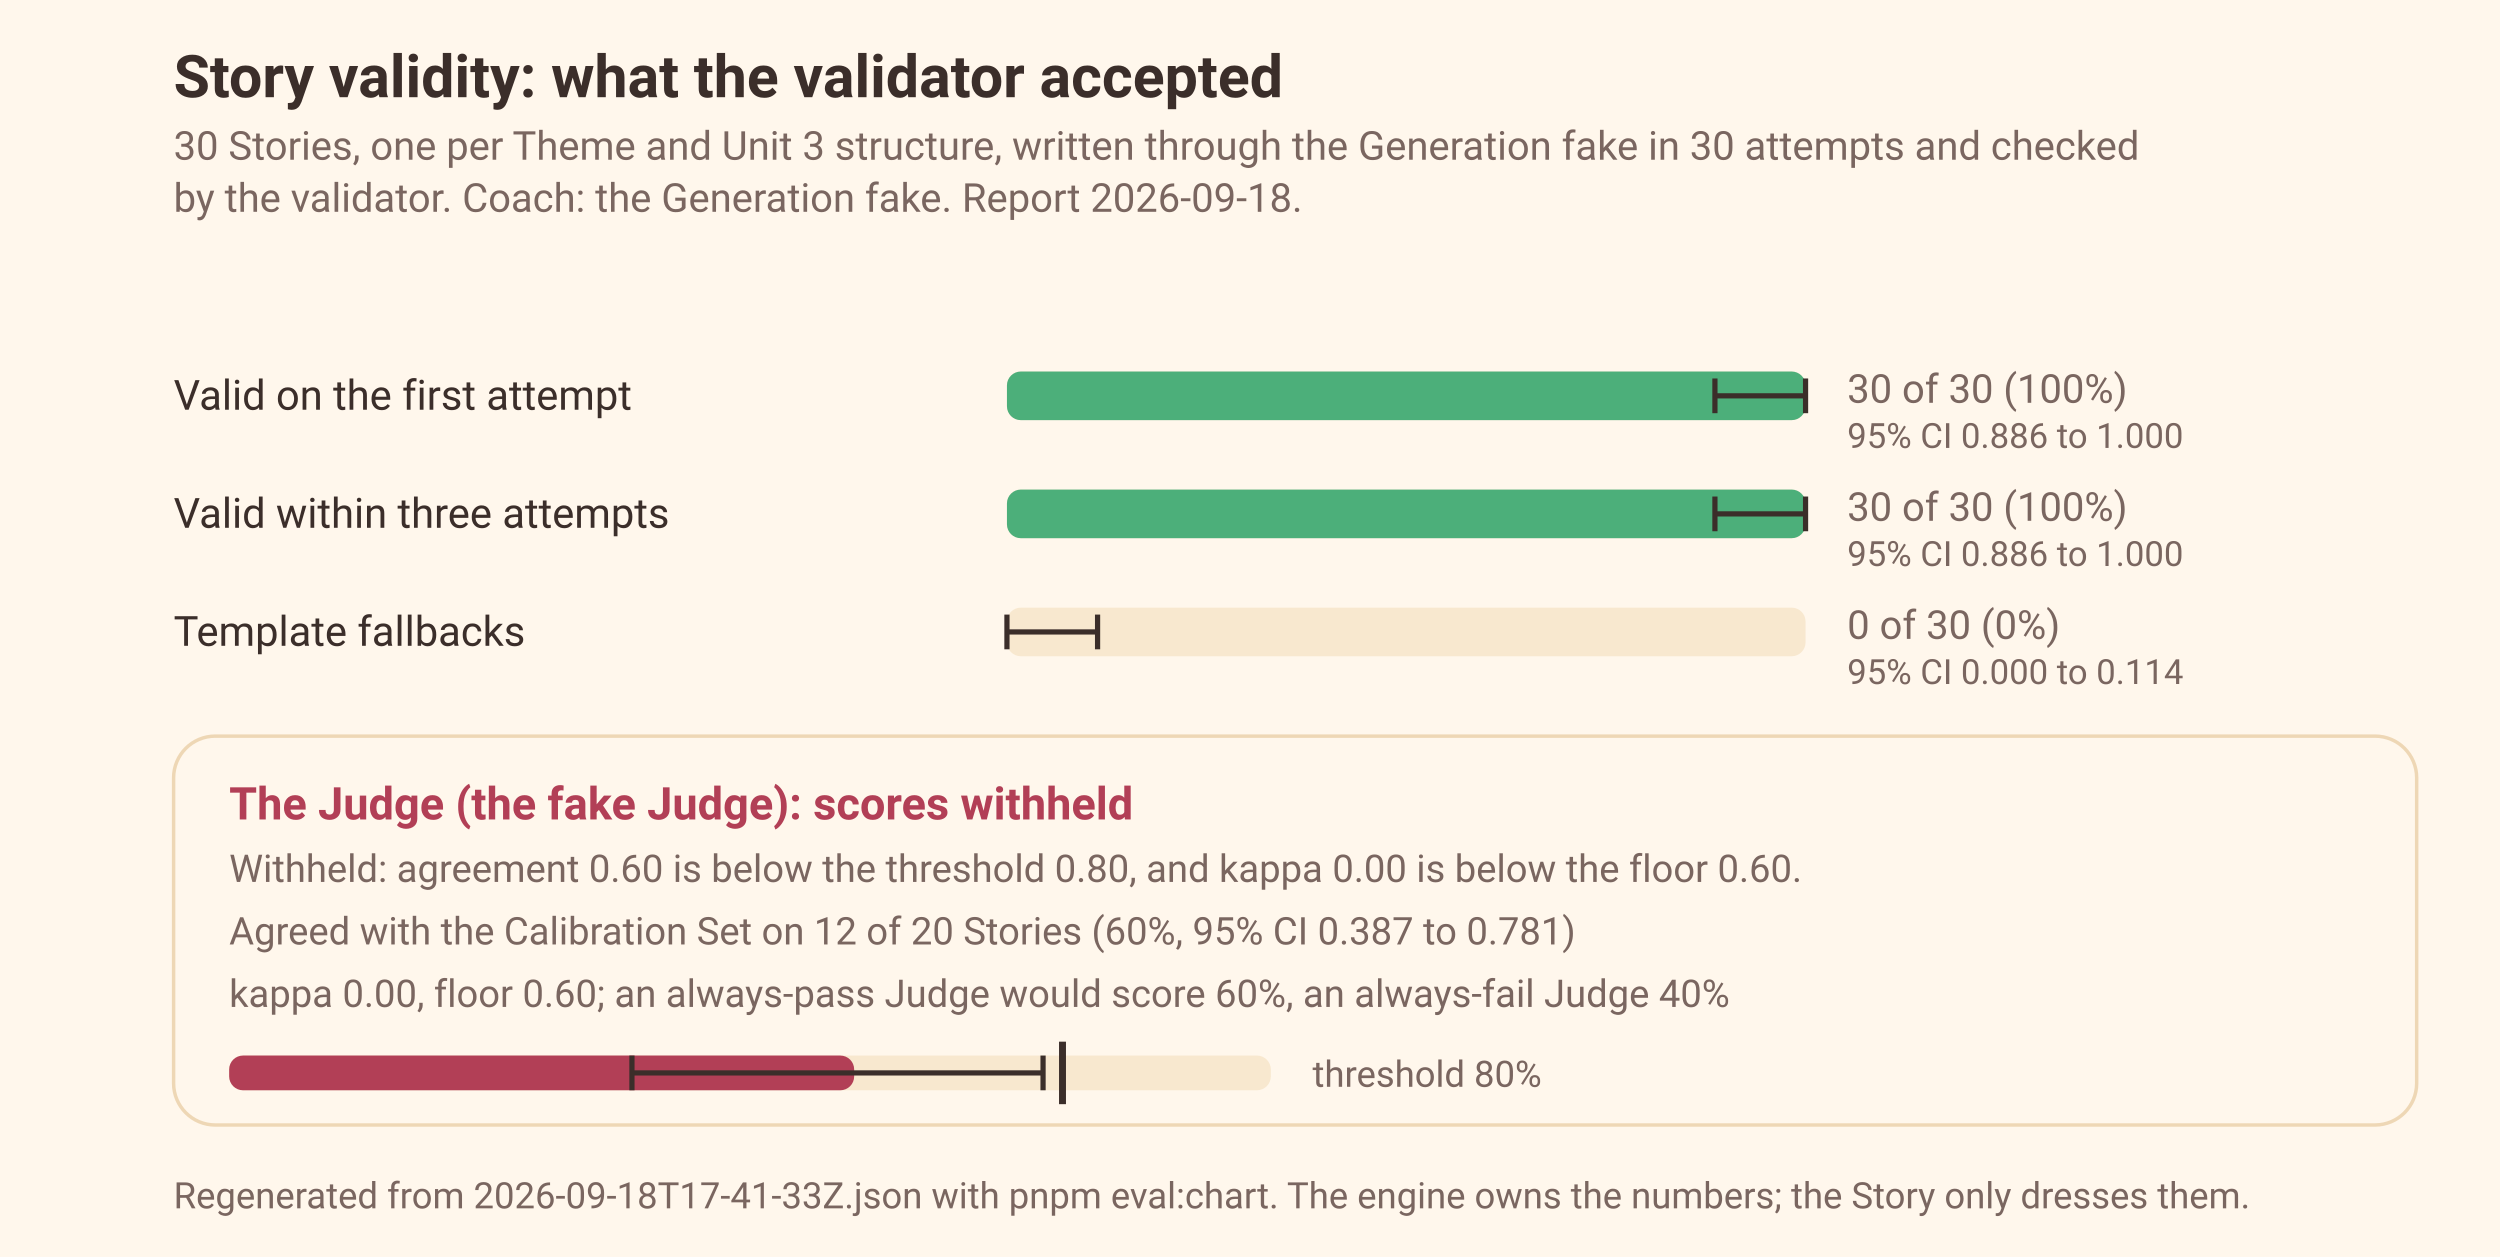
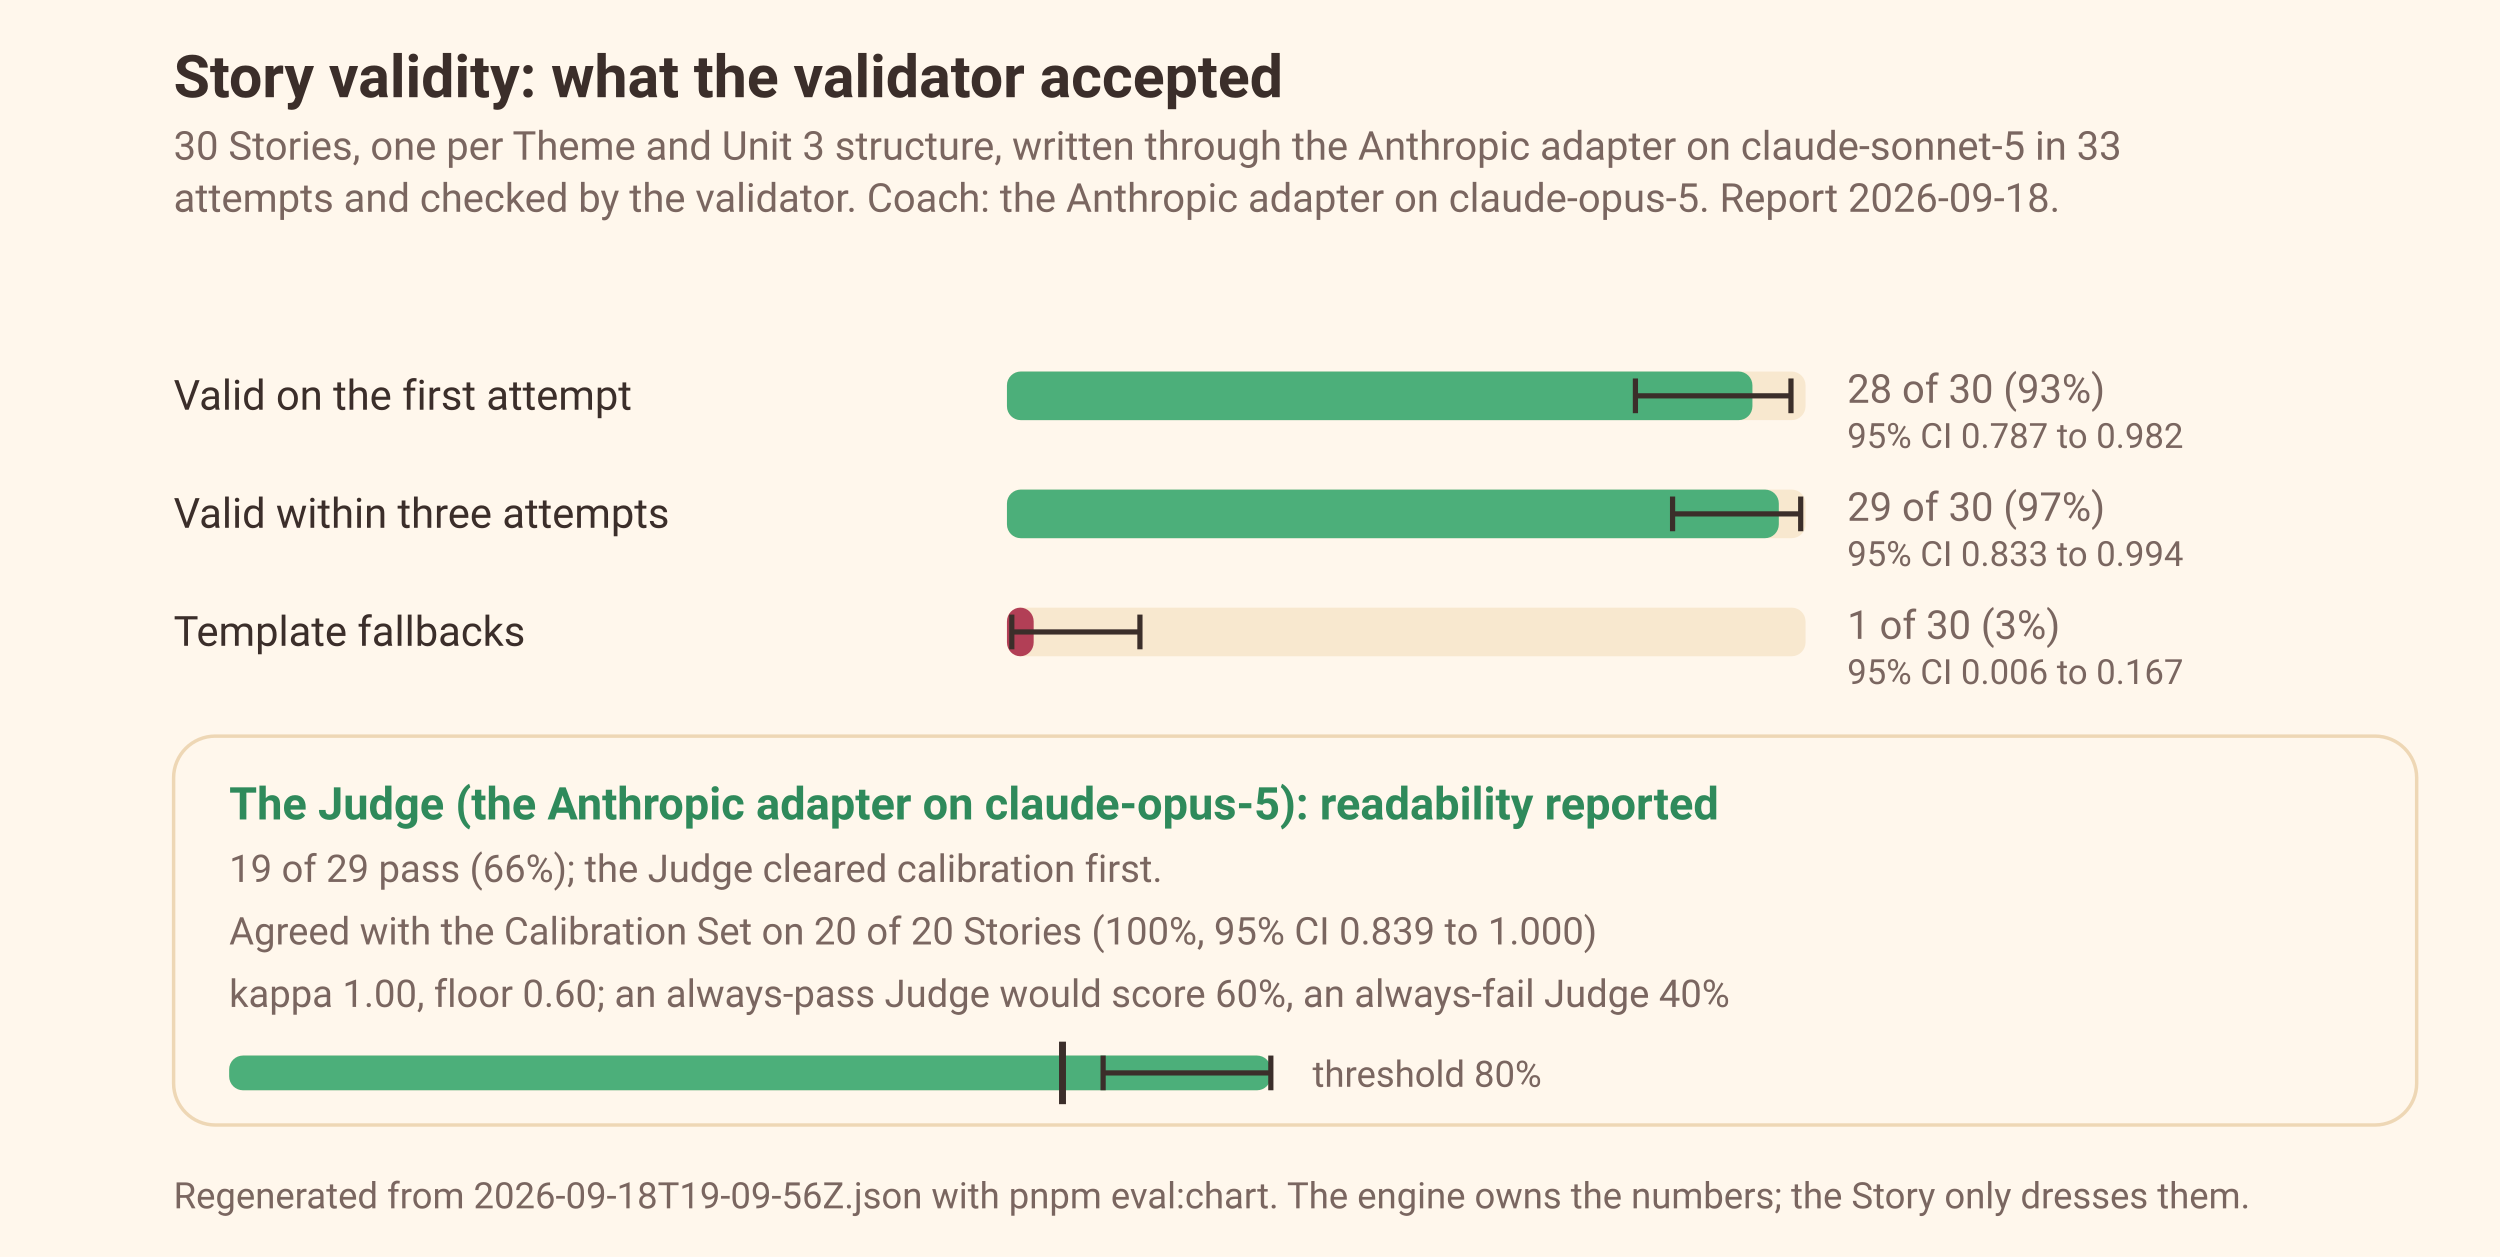
- <svg xmlns="http://www.w3.org/2000/svg" width="720" height="362" viewBox="0 0 720 362" font-family="ui-sans-serif, system-ui, -apple-system, 'Segoe UI', Roboto, sans-serif" role="img" aria-label="Stories validity: 30 of 30 valid on the first attempt, 0 template fallbacks, and the Judge's calibration gate">
+ <svg xmlns="http://www.w3.org/2000/svg" width="720" height="362" viewBox="0 0 720 362" font-family="ui-sans-serif, system-ui, -apple-system, 'Segoe UI', Roboto, sans-serif" role="img" aria-label="Stories validity: 28 of 30 valid on the first attempt, 1 template fallbacks, and the Judge's calibration gate">
  <rect width="720" height="362" fill="#FFF7EC" />
  <text x="50" y="28" font-size="17" font-weight="600" fill="#3B2E2A">Story validity: what the validator accepted</text>
-   <text x="50" y="46" font-size="11.5" fill="#7A6660">30 Stories, one per Theme and Unit 3 structure, written through the Generation fake in 30 attempts and checked</text>
-   <text x="50" y="61" font-size="11.5" fill="#7A6660">by the validator. Coach: the Generation fake. Report 2026-09-18.</text>
+   <text x="50" y="46" font-size="11.5" fill="#7A6660">30 Stories, one per Theme and Unit 3 structure, written through the Anthropic adapter on claude-sonnet-5 in 33</text>
+   <text x="50" y="61" font-size="11.5" fill="#7A6660">attempts and checked by the validator. Coach: the Anthropic adapter on claude-opus-5. Report 2026-09-18.</text>
  <text x="50.0" y="118.0" font-size="12" fill="#3B2E2A">Valid on the first attempt</text>
  <rect x="290.0" y="107.0" width="230.0" height="14" rx="4" fill="#F8E8CF" />
-   <rect x="290.0" y="107.0" width="230.0" height="14" rx="4" fill="#4CAF7A" />
+   <rect x="290.0" y="107.0" width="214.7" height="14" rx="4" fill="#4CAF7A" />
  <g data-mark="interval">
-     <line x1="493.9" x2="520.0" y1="114.0" y2="114.0" stroke="#3B2E2A" stroke-width="1.5" />
-     <line x1="493.9" x2="493.9" y1="109.0" y2="119.0" stroke="#3B2E2A" stroke-width="1.5" />
-     <line x1="520.0" x2="520.0" y1="109.0" y2="119.0" stroke="#3B2E2A" stroke-width="1.5" />
+     <line x1="471.0" x2="515.8" y1="114.0" y2="114.0" stroke="#3B2E2A" stroke-width="1.5" />
+     <line x1="471.0" x2="471.0" y1="109.0" y2="119.0" stroke="#3B2E2A" stroke-width="1.5" />
+     <line x1="515.8" x2="515.8" y1="109.0" y2="119.0" stroke="#3B2E2A" stroke-width="1.5" />
  </g>
-   <text x="532.0" y="116.0" font-size="11.5" fill="#7A6660">30 of 30 (100%)</text>
-   <text x="532.0" y="129.0" font-size="10" fill="#7A6660">95% CI 0.886 to 1.000</text>
+   <text x="532.0" y="116.0" font-size="11.5" fill="#7A6660">28 of 30 (93%)</text>
+   <text x="532.0" y="129.0" font-size="10" fill="#7A6660">95% CI 0.787 to 0.982</text>
  <text x="50.0" y="152.0" font-size="12" fill="#3B2E2A">Valid within three attempts</text>
  <rect x="290.0" y="141.0" width="230.0" height="14" rx="4" fill="#F8E8CF" />
-   <rect x="290.0" y="141.0" width="230.0" height="14" rx="4" fill="#4CAF7A" />
+   <rect x="290.0" y="141.0" width="222.3" height="14" rx="4" fill="#4CAF7A" />
  <g data-mark="interval">
-     <line x1="493.9" x2="520.0" y1="148.0" y2="148.0" stroke="#3B2E2A" stroke-width="1.5" />
-     <line x1="493.9" x2="493.9" y1="143.0" y2="153.0" stroke="#3B2E2A" stroke-width="1.5" />
-     <line x1="520.0" x2="520.0" y1="143.0" y2="153.0" stroke="#3B2E2A" stroke-width="1.5" />
+     <line x1="481.7" x2="518.6" y1="148.0" y2="148.0" stroke="#3B2E2A" stroke-width="1.5" />
+     <line x1="481.7" x2="481.7" y1="143.0" y2="153.0" stroke="#3B2E2A" stroke-width="1.5" />
+     <line x1="518.6" x2="518.6" y1="143.0" y2="153.0" stroke="#3B2E2A" stroke-width="1.5" />
  </g>
-   <text x="532.0" y="150.0" font-size="11.5" fill="#7A6660">30 of 30 (100%)</text>
-   <text x="532.0" y="163.0" font-size="10" fill="#7A6660">95% CI 0.886 to 1.000</text>
+   <text x="532.0" y="150.0" font-size="11.5" fill="#7A6660">29 of 30 (97%)</text>
+   <text x="532.0" y="163.0" font-size="10" fill="#7A6660">95% CI 0.833 to 0.994</text>
  <text x="50.0" y="186.0" font-size="12" fill="#3B2E2A">Template fallbacks</text>
  <rect x="290.0" y="175.0" width="230.0" height="14" rx="4" fill="#F8E8CF" />
+   <rect x="290.0" y="175.0" width="7.7" height="14" rx="4" fill="#B23F56" />
  <g data-mark="interval">
-     <line x1="290.0" x2="316.1" y1="182.0" y2="182.0" stroke="#3B2E2A" stroke-width="1.5" />
-     <line x1="290.0" x2="290.0" y1="177.0" y2="187.0" stroke="#3B2E2A" stroke-width="1.5" />
-     <line x1="316.1" x2="316.1" y1="177.0" y2="187.0" stroke="#3B2E2A" stroke-width="1.5" />
+     <line x1="291.4" x2="328.3" y1="182.0" y2="182.0" stroke="#3B2E2A" stroke-width="1.5" />
+     <line x1="291.4" x2="291.4" y1="177.0" y2="187.0" stroke="#3B2E2A" stroke-width="1.5" />
+     <line x1="328.3" x2="328.3" y1="177.0" y2="187.0" stroke="#3B2E2A" stroke-width="1.5" />
  </g>
-   <text x="532.0" y="184.0" font-size="11.5" fill="#7A6660">0 of 30 (0%)</text>
-   <text x="532.0" y="197.0" font-size="10" fill="#7A6660">95% CI 0.000 to 0.114</text>
+   <text x="532.0" y="184.0" font-size="11.5" fill="#7A6660">1 of 30 (3%)</text>
+   <text x="532.0" y="197.0" font-size="10" fill="#7A6660">95% CI 0.006 to 0.167</text>
  <rect x="50" y="212" width="646" height="112" rx="12" fill="#FFF7EC" stroke="#EED7B5" stroke-width="1" />
-   <text x="66.0" y="236.0" font-size="13" font-weight="600" fill="#B23F56">The Judge (the fake Judge): scores withheld</text>
-   <text x="66.0" y="254.0" font-size="11" fill="#7A6660">Withheld: agreement 0.60 is below the threshold 0.80, and kappa 0.00 is below the floor 0.60.</text>
-   <text x="66.0" y="272.0" font-size="11" fill="#7A6660">Agreed with the Calibration Set on 12 of 20 Stories (60%, 95% CI 0.387 to 0.781)</text>
-   <text x="66.0" y="290.0" font-size="11" fill="#7A6660">kappa 0.00, floor 0.60; an always-pass Judge would score 60%, an always-fail Judge 40%</text>
+   <text x="66.0" y="236.0" font-size="13" font-weight="600" fill="#2F8A5B">The Judge (the Anthropic adapter on claude-opus-5): readability reported</text>
+   <text x="66.0" y="254.0" font-size="11" fill="#7A6660">19 of 29 pass (66%); the Judge cleared calibration first.</text>
+   <text x="66.0" y="272.0" font-size="11" fill="#7A6660">Agreed with the Calibration Set on 20 of 20 Stories (100%, 95% CI 0.839 to 1.000)</text>
+   <text x="66.0" y="290.0" font-size="11" fill="#7A6660">kappa 1.00, floor 0.60; an always-pass Judge would score 60%, an always-fail Judge 40%</text>
  <rect x="66.0" y="304.0" width="300.0" height="10" rx="4" fill="#F8E8CF" />
-   <rect x="66.0" y="304.0" width="180.0" height="10" rx="4" fill="#B23F56" />
+   <rect x="66.0" y="304.0" width="300.0" height="10" rx="4" fill="#4CAF7A" />
  <g data-mark="interval">
-     <line x1="182.0" x2="300.4" y1="309.0" y2="309.0" stroke="#3B2E2A" stroke-width="1.5" />
-     <line x1="182.0" x2="182.0" y1="304.0" y2="314.0" stroke="#3B2E2A" stroke-width="1.5" />
-     <line x1="300.4" x2="300.4" y1="304.0" y2="314.0" stroke="#3B2E2A" stroke-width="1.5" />
+     <line x1="317.7" x2="366.0" y1="309.0" y2="309.0" stroke="#3B2E2A" stroke-width="1.5" />
+     <line x1="317.7" x2="317.7" y1="304.0" y2="314.0" stroke="#3B2E2A" stroke-width="1.5" />
+     <line x1="366.0" x2="366.0" y1="304.0" y2="314.0" stroke="#3B2E2A" stroke-width="1.5" />
  </g>
  <line x1="306.0" x2="306.0" y1="300" y2="318" stroke="#3B2E2A" stroke-width="2" />
  <text x="378.0" y="313.0" font-size="10.5" fill="#7A6660">threshold 80%</text>
-   <text x="50" y="348" font-size="10.5" fill="#7A6660">Regenerated from 2026-09-18T17-41-33Z.json with pnpm eval:chart. The engine owns the numbers; the Story only dresses them.</text>
+   <text x="50" y="348" font-size="10.5" fill="#7A6660">Regenerated from 2026-09-18T19-09-56Z.json with pnpm eval:chart. The engine owns the numbers; the Story only dresses them.</text>
</svg>
